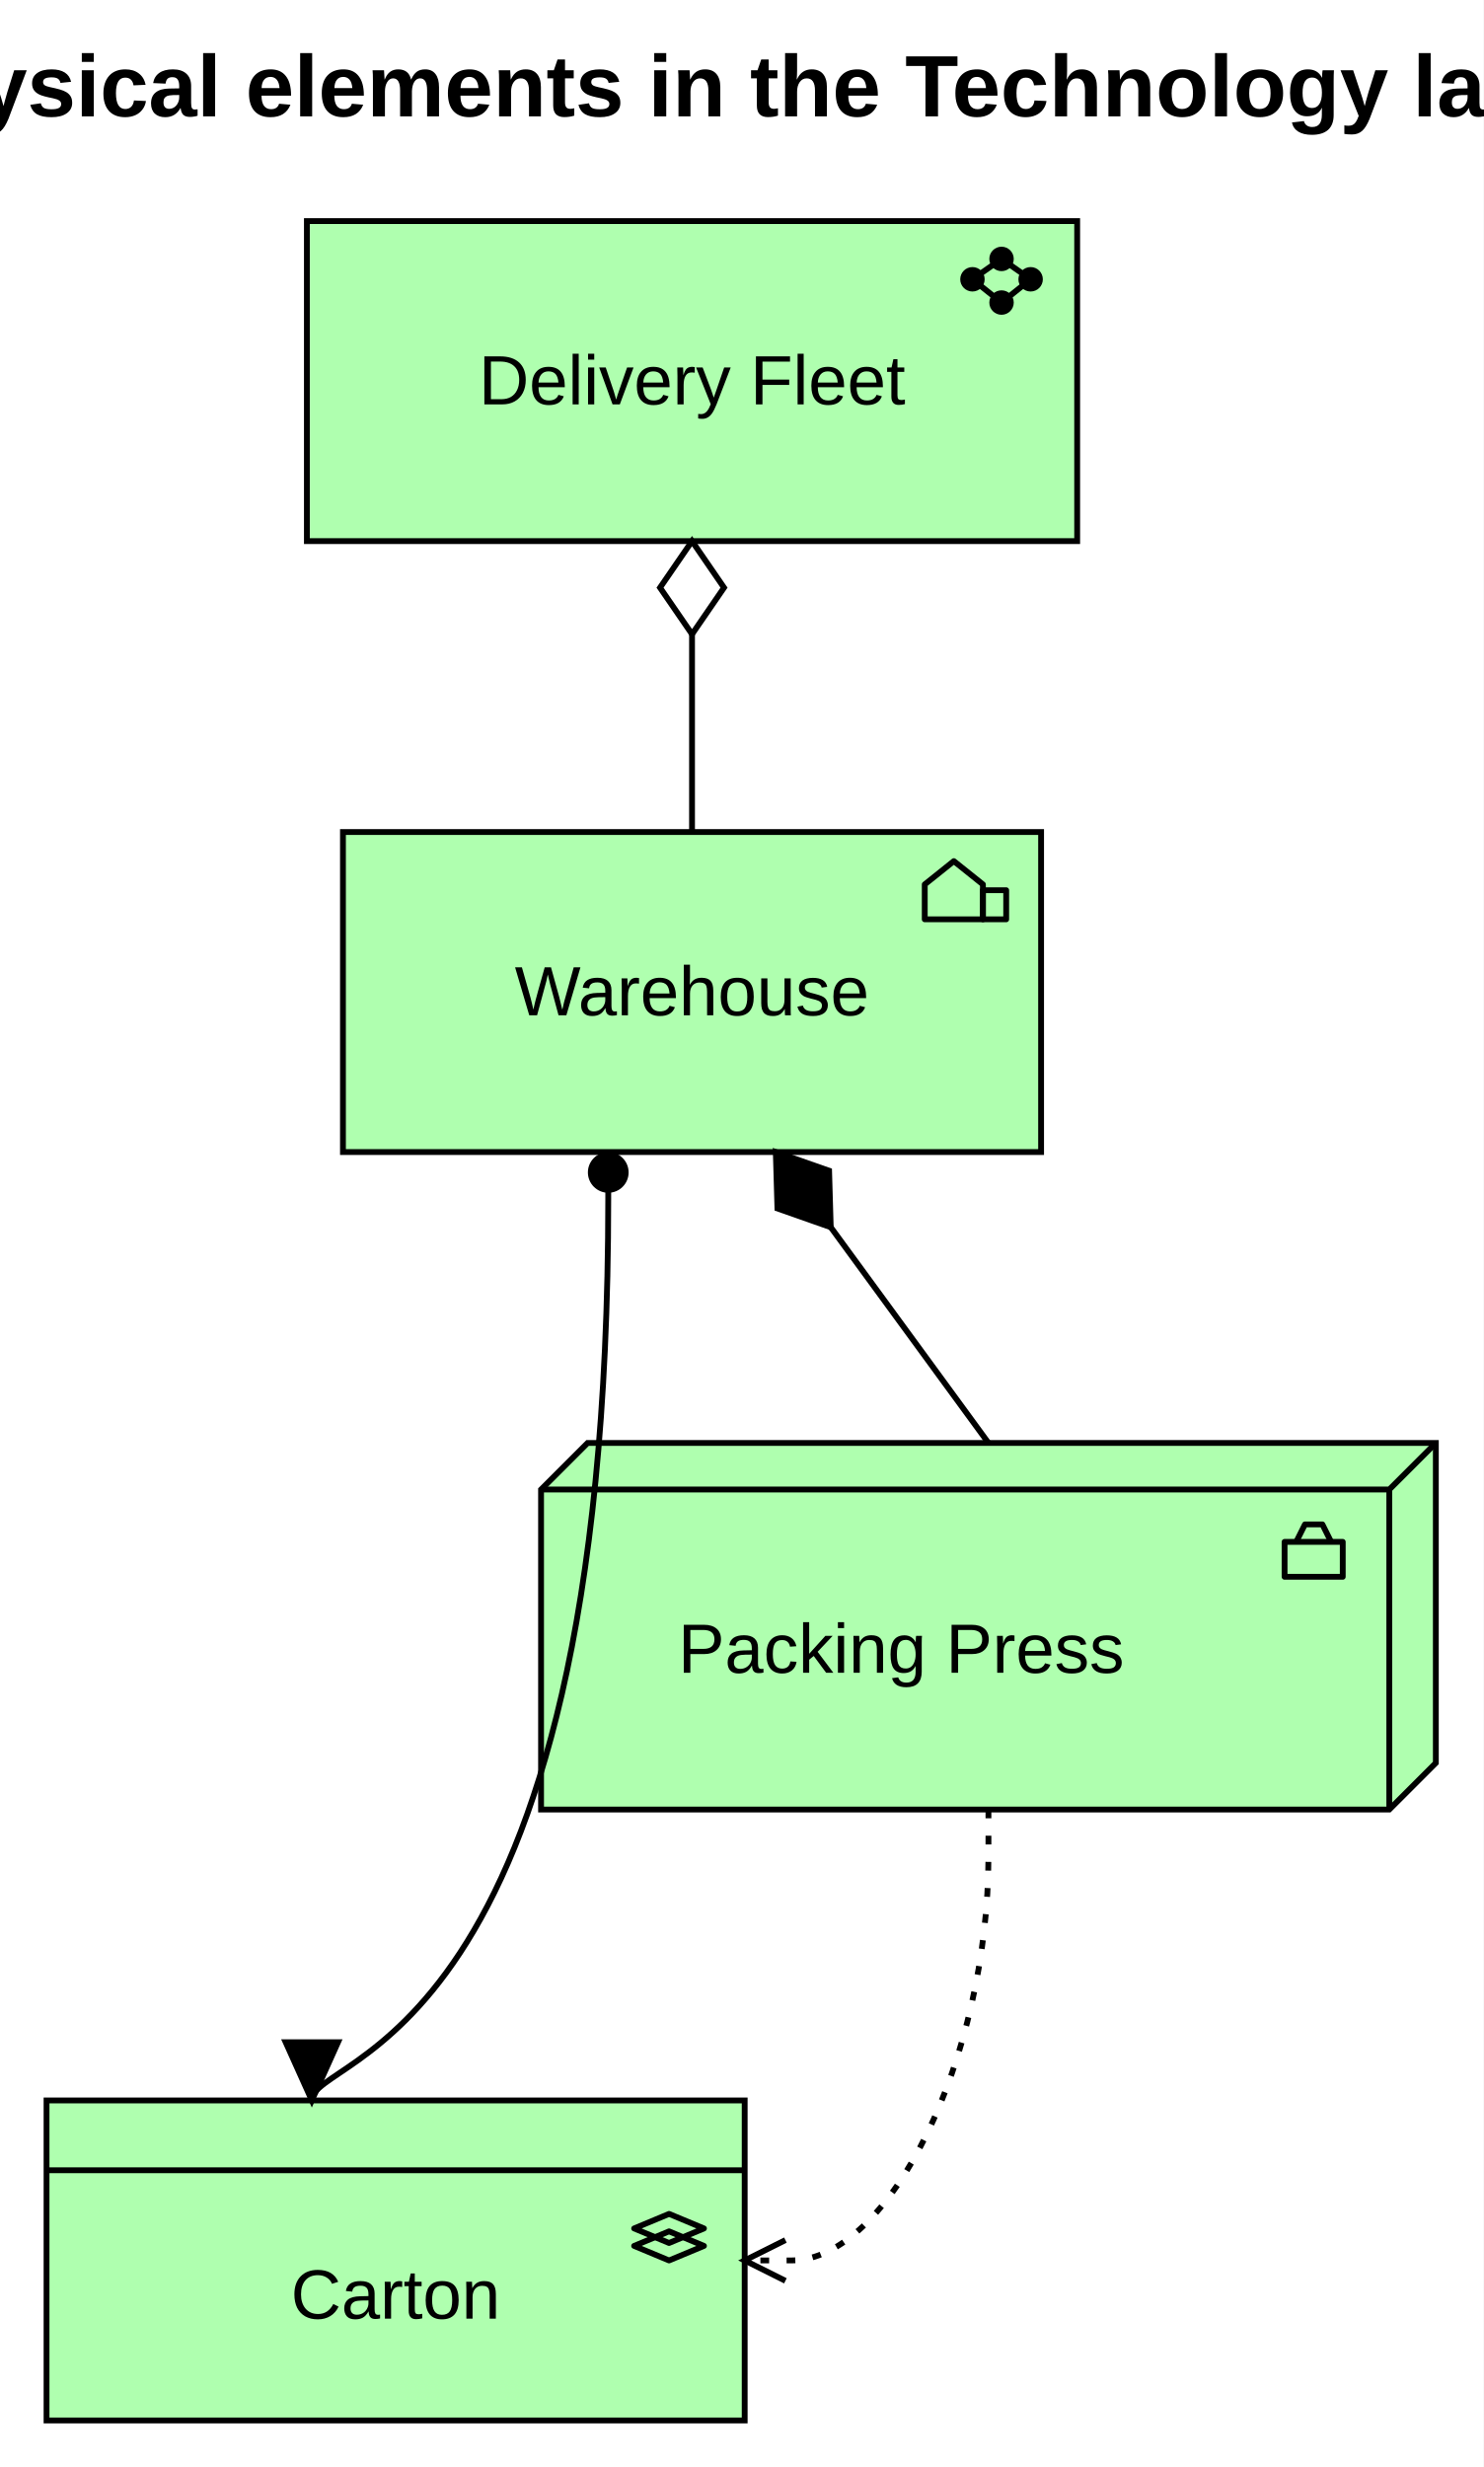
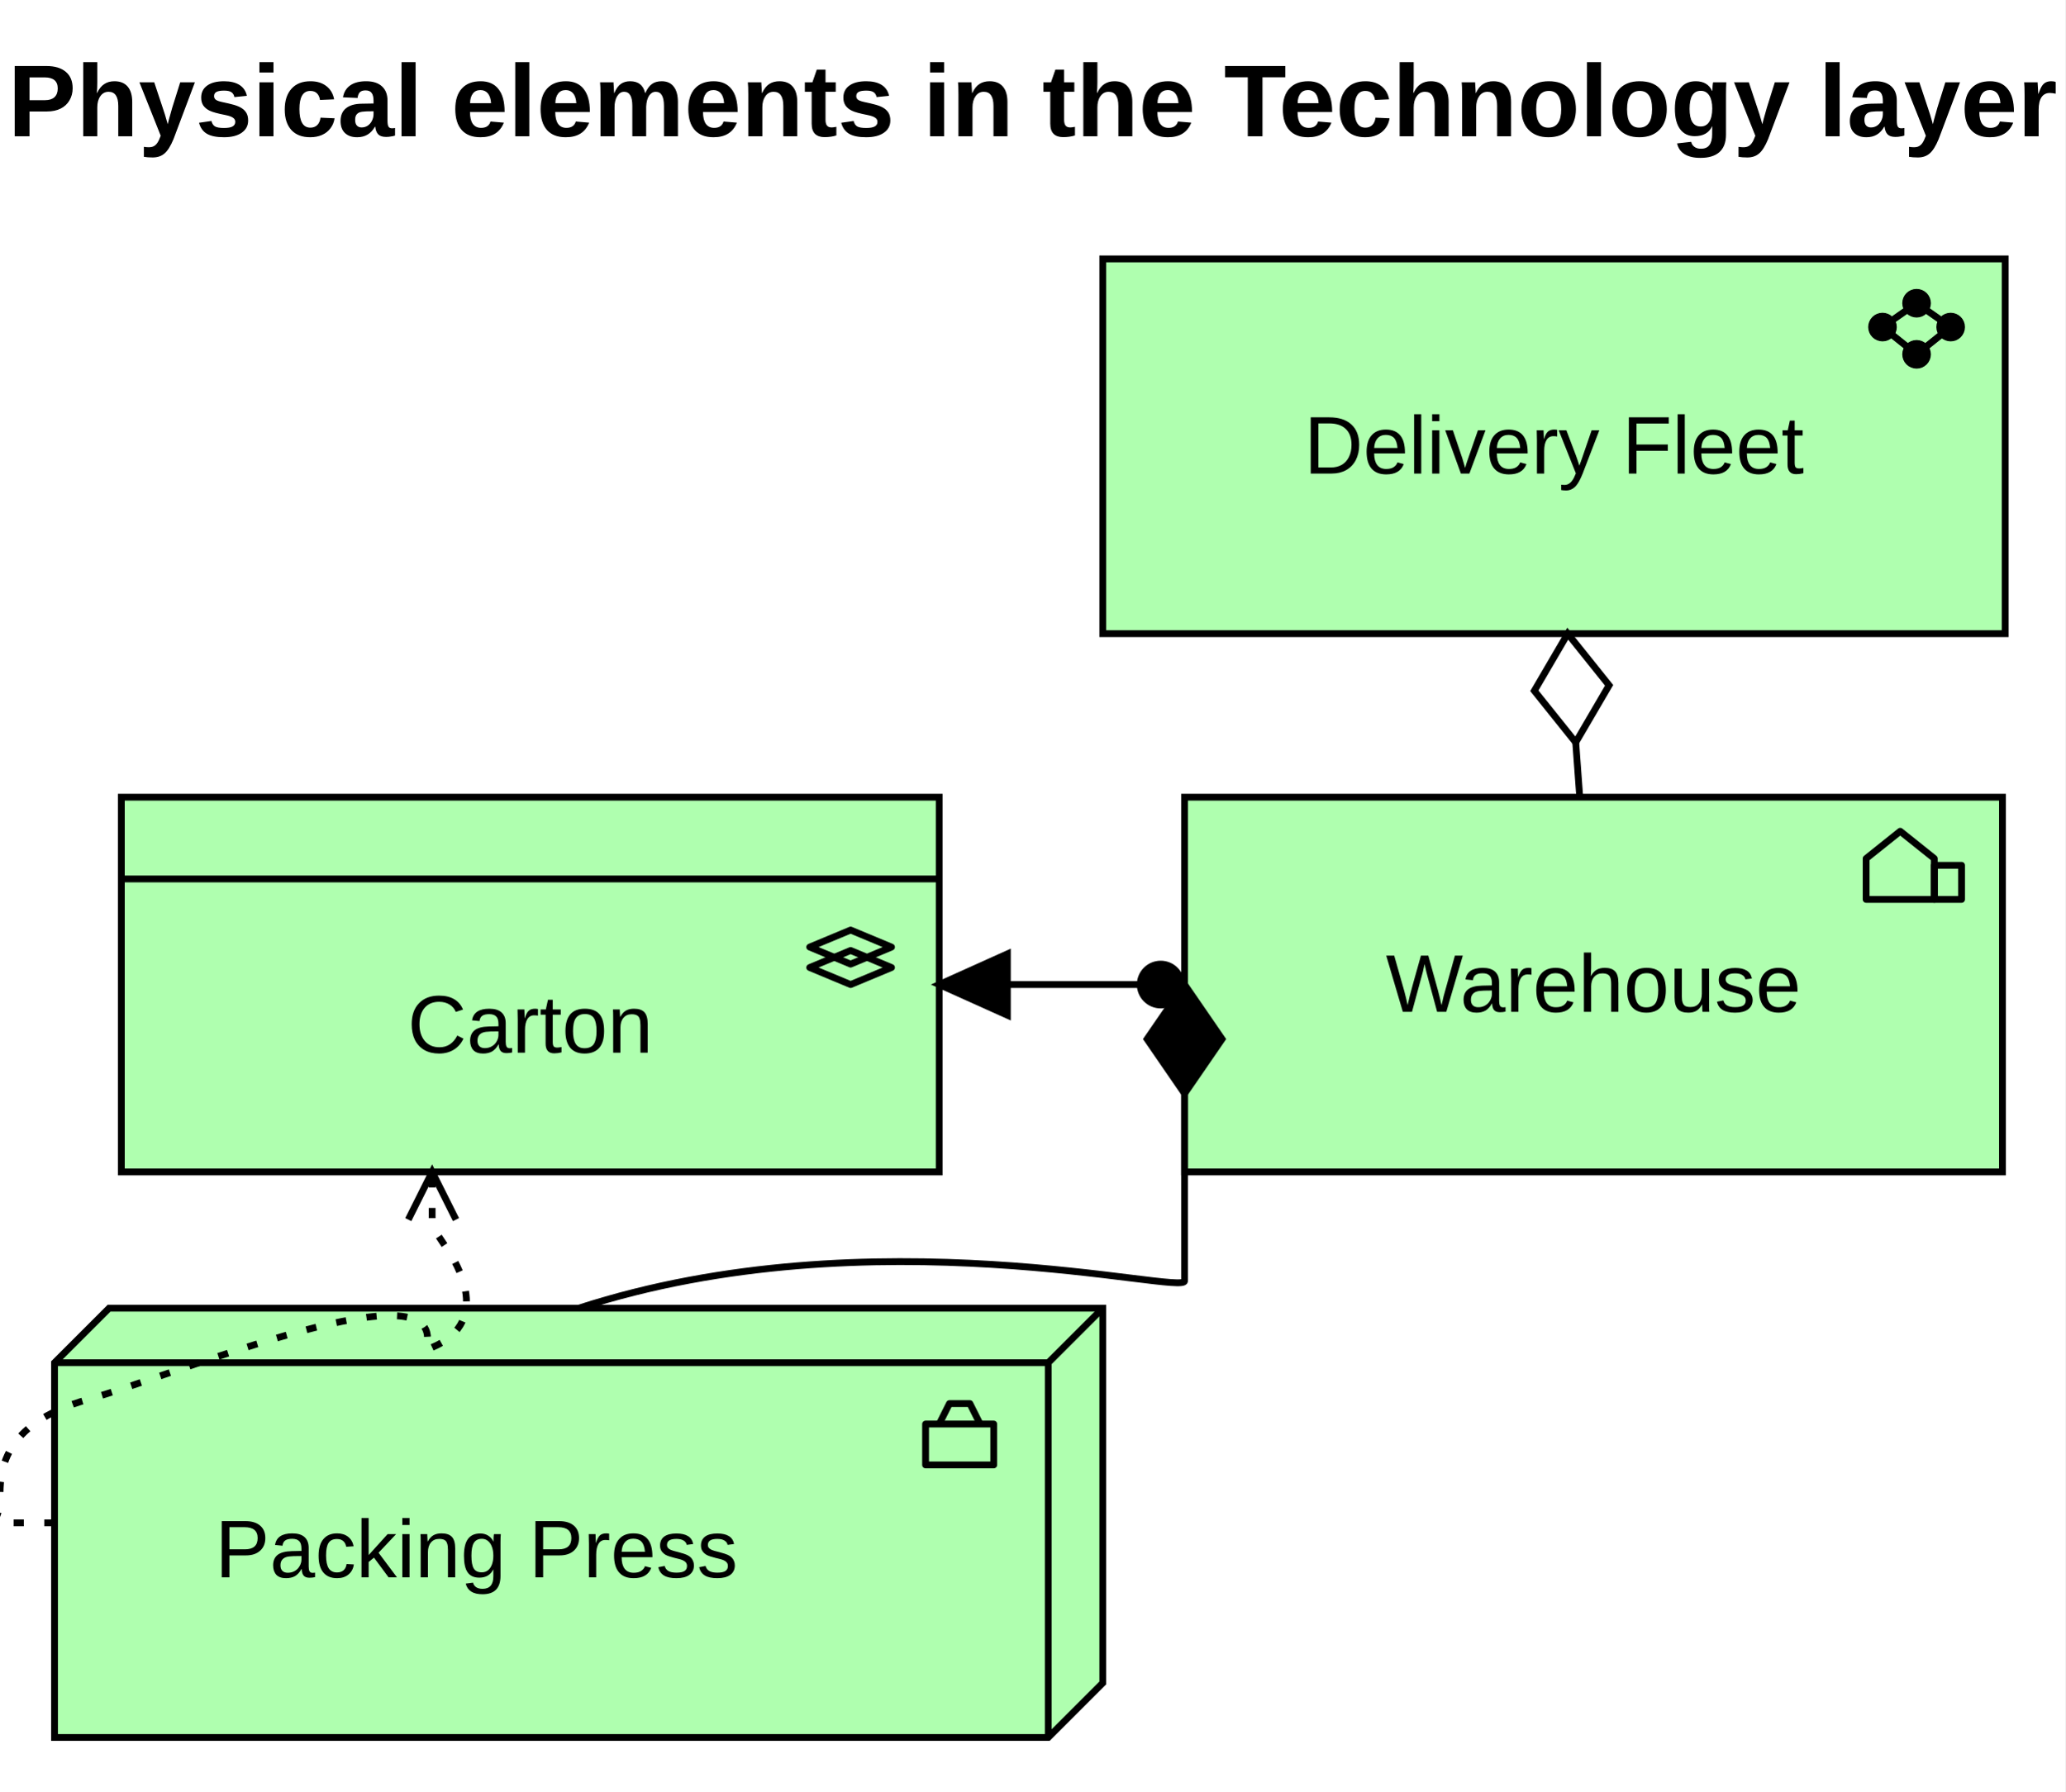
- <svg xmlns="http://www.w3.org/2000/svg" width="255" height="424" viewBox="0 0 255 424" font-family="Arial, Helvetica, sans-serif" font-size="12">
-   <rect x="0" y="0" width="255" height="424" fill="#ffffff" />
-   <text x="127.5" y="20" text-anchor="middle" font-size="15" font-weight="bold">Physical elements in the Technology layer</text>
+ <svg xmlns="http://www.w3.org/2000/svg" width="303" height="263" viewBox="0 0 303 263" font-family="Arial, Helvetica, sans-serif" font-size="12">
+   <rect x="0" y="0" width="303" height="263" fill="#ffffff" />
+   <text x="151.5" y="20" text-anchor="middle" font-size="15" font-weight="bold">Physical elements in the Technology layer</text>
  <g transform="translate(0,30)">
    <g class="element equipment" data-id="press">
-       <path fill="#AFFFAF" stroke="#000000" stroke-width="1" d="M93,226 L101,218 H246.8 V273 L238.8,281 H93 Z" />
-       <path fill="none" stroke="#000000" stroke-width="1" d="M93,226 H238.8 V281 M238.8,226 L246.8,218" />
+       <path fill="#AFFFAF" stroke="#000000" stroke-width="1" d="M8,170 L16,162 H161.8 V217 L153.8,225 H8 Z" />
+       <path fill="none" stroke="#000000" stroke-width="1" d="M8,170 H153.8 V225 M153.8,170 L161.8,162" />
      <g stroke="#000" stroke-width="1" stroke-linejoin="round" fill="none">
-         <rect x="220.8" y="235" width="10" height="6" />
-         <path d="M222.8,235 L224.3,232 H227.3 L228.8,235" />
+         <rect x="135.8" y="179" width="10" height="6" />
+         <path d="M137.8,179 L139.3,176 H142.3 L143.8,179" />
      </g>
-       <text x="154.9" y="257.5" text-anchor="middle">Packing Press</text>
+       <text x="69.9" y="201.5" text-anchor="middle">Packing Press</text>
    </g>
    <g class="element facility" data-id="warehouse">
-       <rect fill="#AFFFAF" stroke="#000000" stroke-width="1" x="58.95" y="113" width="120" height="55" rx="0" ry="0" />
+       <rect fill="#AFFFAF" stroke="#000000" stroke-width="1" x="173.8" y="87" width="120" height="55" rx="0" ry="0" />
      <g stroke="#000" stroke-width="1" stroke-linejoin="round" fill="none">
-         <path d="M158.95,128 V122 L163.95,118 L168.95,122 V128 Z" />
-         <rect x="168.95" y="123" width="4" height="5" />
+         <path d="M273.8,102 V96 L278.8,92 L283.8,96 V102 Z" />
+         <rect x="283.8" y="97" width="4" height="5" />
      </g>
-       <text x="118.95" y="144.5" text-anchor="middle">Warehouse</text>
+       <text x="233.8" y="118.5" text-anchor="middle">Warehouse</text>
    </g>
    <g class="element distribution-network" data-id="fleet">
-       <rect fill="#AFFFAF" stroke="#000000" stroke-width="1" x="52.75" y="8" width="132.4" height="55" rx="0" ry="0" />
+       <rect fill="#AFFFAF" stroke="#000000" stroke-width="1" x="161.8" y="8" width="132.4" height="55" rx="0" ry="0" />
      <g stroke="#000" stroke-width="1" stroke-linejoin="round" fill="none">
-         <circle cx="167.15" cy="18" r="1.6" fill="#000" />
-         <circle cx="172.15" cy="14.5" r="1.6" fill="#000" />
-         <circle cx="177.15" cy="18" r="1.6" fill="#000" />
-         <circle cx="172.15" cy="22" r="1.6" fill="#000" />
-         <path d="M167.15,18 L172.15,14.5 L177.15,18 L172.15,22 Z" />
+         <circle cx="276.2" cy="18" r="1.6" fill="#000" />
+         <circle cx="281.2" cy="14.5" r="1.6" fill="#000" />
+         <circle cx="286.2" cy="18" r="1.6" fill="#000" />
+         <circle cx="281.2" cy="22" r="1.6" fill="#000" />
+         <path d="M276.2,18 L281.2,14.5 L286.2,18 L281.2,22 Z" />
      </g>
-       <text x="118.95" y="39.5" text-anchor="middle">Delivery Fleet</text>
+       <text x="228" y="39.5" text-anchor="middle">Delivery Fleet</text>
    </g>
    <g class="element material" data-id="carton">
-       <rect fill="#AFFFAF" stroke="#000000" stroke-width="1" x="8" y="331" width="120" height="55" />
-       <line stroke="#000000" stroke-width="1" x1="8" y1="343" x2="128" y2="343" />
+       <rect fill="#AFFFAF" stroke="#000000" stroke-width="1" x="17.8" y="87" width="120" height="55" />
+       <line stroke="#000000" stroke-width="1" x1="17.8" y1="99" x2="137.8" y2="99" />
      <g stroke="#000" stroke-width="1" stroke-linejoin="round" fill="none">
-         <path d="M109,356 L115,358.5 L121,356 L115,353.5 Z" />
-         <path d="M109,353 L115,355.5 L121,353 L115,350.5 Z" />
+         <path d="M118.8,112 L124.8,114.5 L130.8,112 L124.8,109.5 Z" />
+         <path d="M118.8,109 L124.8,111.5 L130.8,109 L124.8,106.5 Z" />
      </g>
-       <text x="68" y="368.5" text-anchor="middle">Carton</text>
+       <text x="77.8" y="124.5" text-anchor="middle">Carton</text>
    </g>
    <g class="relationship composition" data-source="warehouse" data-target="press">
-       <path d="M133.35,168L169.9,218" fill="none" stroke="#000" stroke-width="1" />
-       <path d="M133.35,168 L142.51,171.21 L142.79,180.92 L133.63,177.7 Z" fill="#000" stroke="#000" stroke-width="1" />
+       <path d="M173.8,114.5L173.8,138.425L173.8,158C173.8,160.2 128,148 84.9,162" fill="none" stroke="#000" stroke-width="1" />
+       <path d="M173.8,114.5 L179.3,122.5 L173.8,130.5 L168.3,122.5 Z" fill="#000" stroke="#000" stroke-width="1" />
    </g>
    <g class="relationship assignment" data-source="warehouse" data-target="carton">
-       <path d="M104.55,168L104.55,176C104.55,323 53.6,323 53.6,331" fill="none" stroke="#000" stroke-width="1" />
-       <circle cx="104.55" cy="171.5" r="3.5" fill="#000" />
-       <path d="M53.6,331 L49.1,321 L58.1,321 Z" fill="#000" stroke="#000" stroke-width="1" />
+       <path d="M173.8,114.5L137.8,114.5" fill="none" stroke="#000" stroke-width="1" />
+       <circle cx="170.3" cy="114.5" r="3.5" fill="#000" />
+       <path d="M137.8,114.5 L147.8,110 L147.8,119 Z" fill="#000" stroke="#000" stroke-width="1" />
    </g>
    <g class="relationship aggregation" data-source="fleet" data-target="warehouse">
-       <path d="M118.95,63L118.95,113" fill="none" stroke="#000" stroke-width="1" />
-       <path d="M118.95,63 L124.45,71 L118.95,79 L113.45,71 Z" fill="#fff" stroke="#000" stroke-width="1" />
+       <path d="M230.019,63L231.781,87" fill="none" stroke="#000" stroke-width="1" />
+       <path d="M230.02,63 L236.09,70.58 L231.19,78.96 L225.12,71.38 Z" fill="#fff" stroke="#000" stroke-width="1" />
    </g>
    <g class="relationship access" data-source="press" data-target="carton">
-       <path d="M169.9,281L169.9,289C169.9,323.75 152.95,358.5 136,358.5L128,358.5" fill="none" stroke="#000" stroke-width="1" stroke-dasharray="1.5 3" />
-       <path d="M135,355 L128,358.5 L135,362" fill="none" stroke="#000" stroke-width="1" />
+       <path d="M8,193.5L0,193.5C-2,193.5 0,193.5 0,189.875C0,186.25 0,179 12.967,175.375C25.933,171.75 66.568,154.785 62.433,168.125C73,164.5 66.568,154.785 65.8,153.625L63.4,150L63.4,142" fill="none" stroke="#000" stroke-width="1" stroke-dasharray="1.5 3" />
+       <path d="M66.9,149 L63.4,142 L59.9,149" fill="none" stroke="#000" stroke-width="1" />
    </g>
  </g>
</svg>
